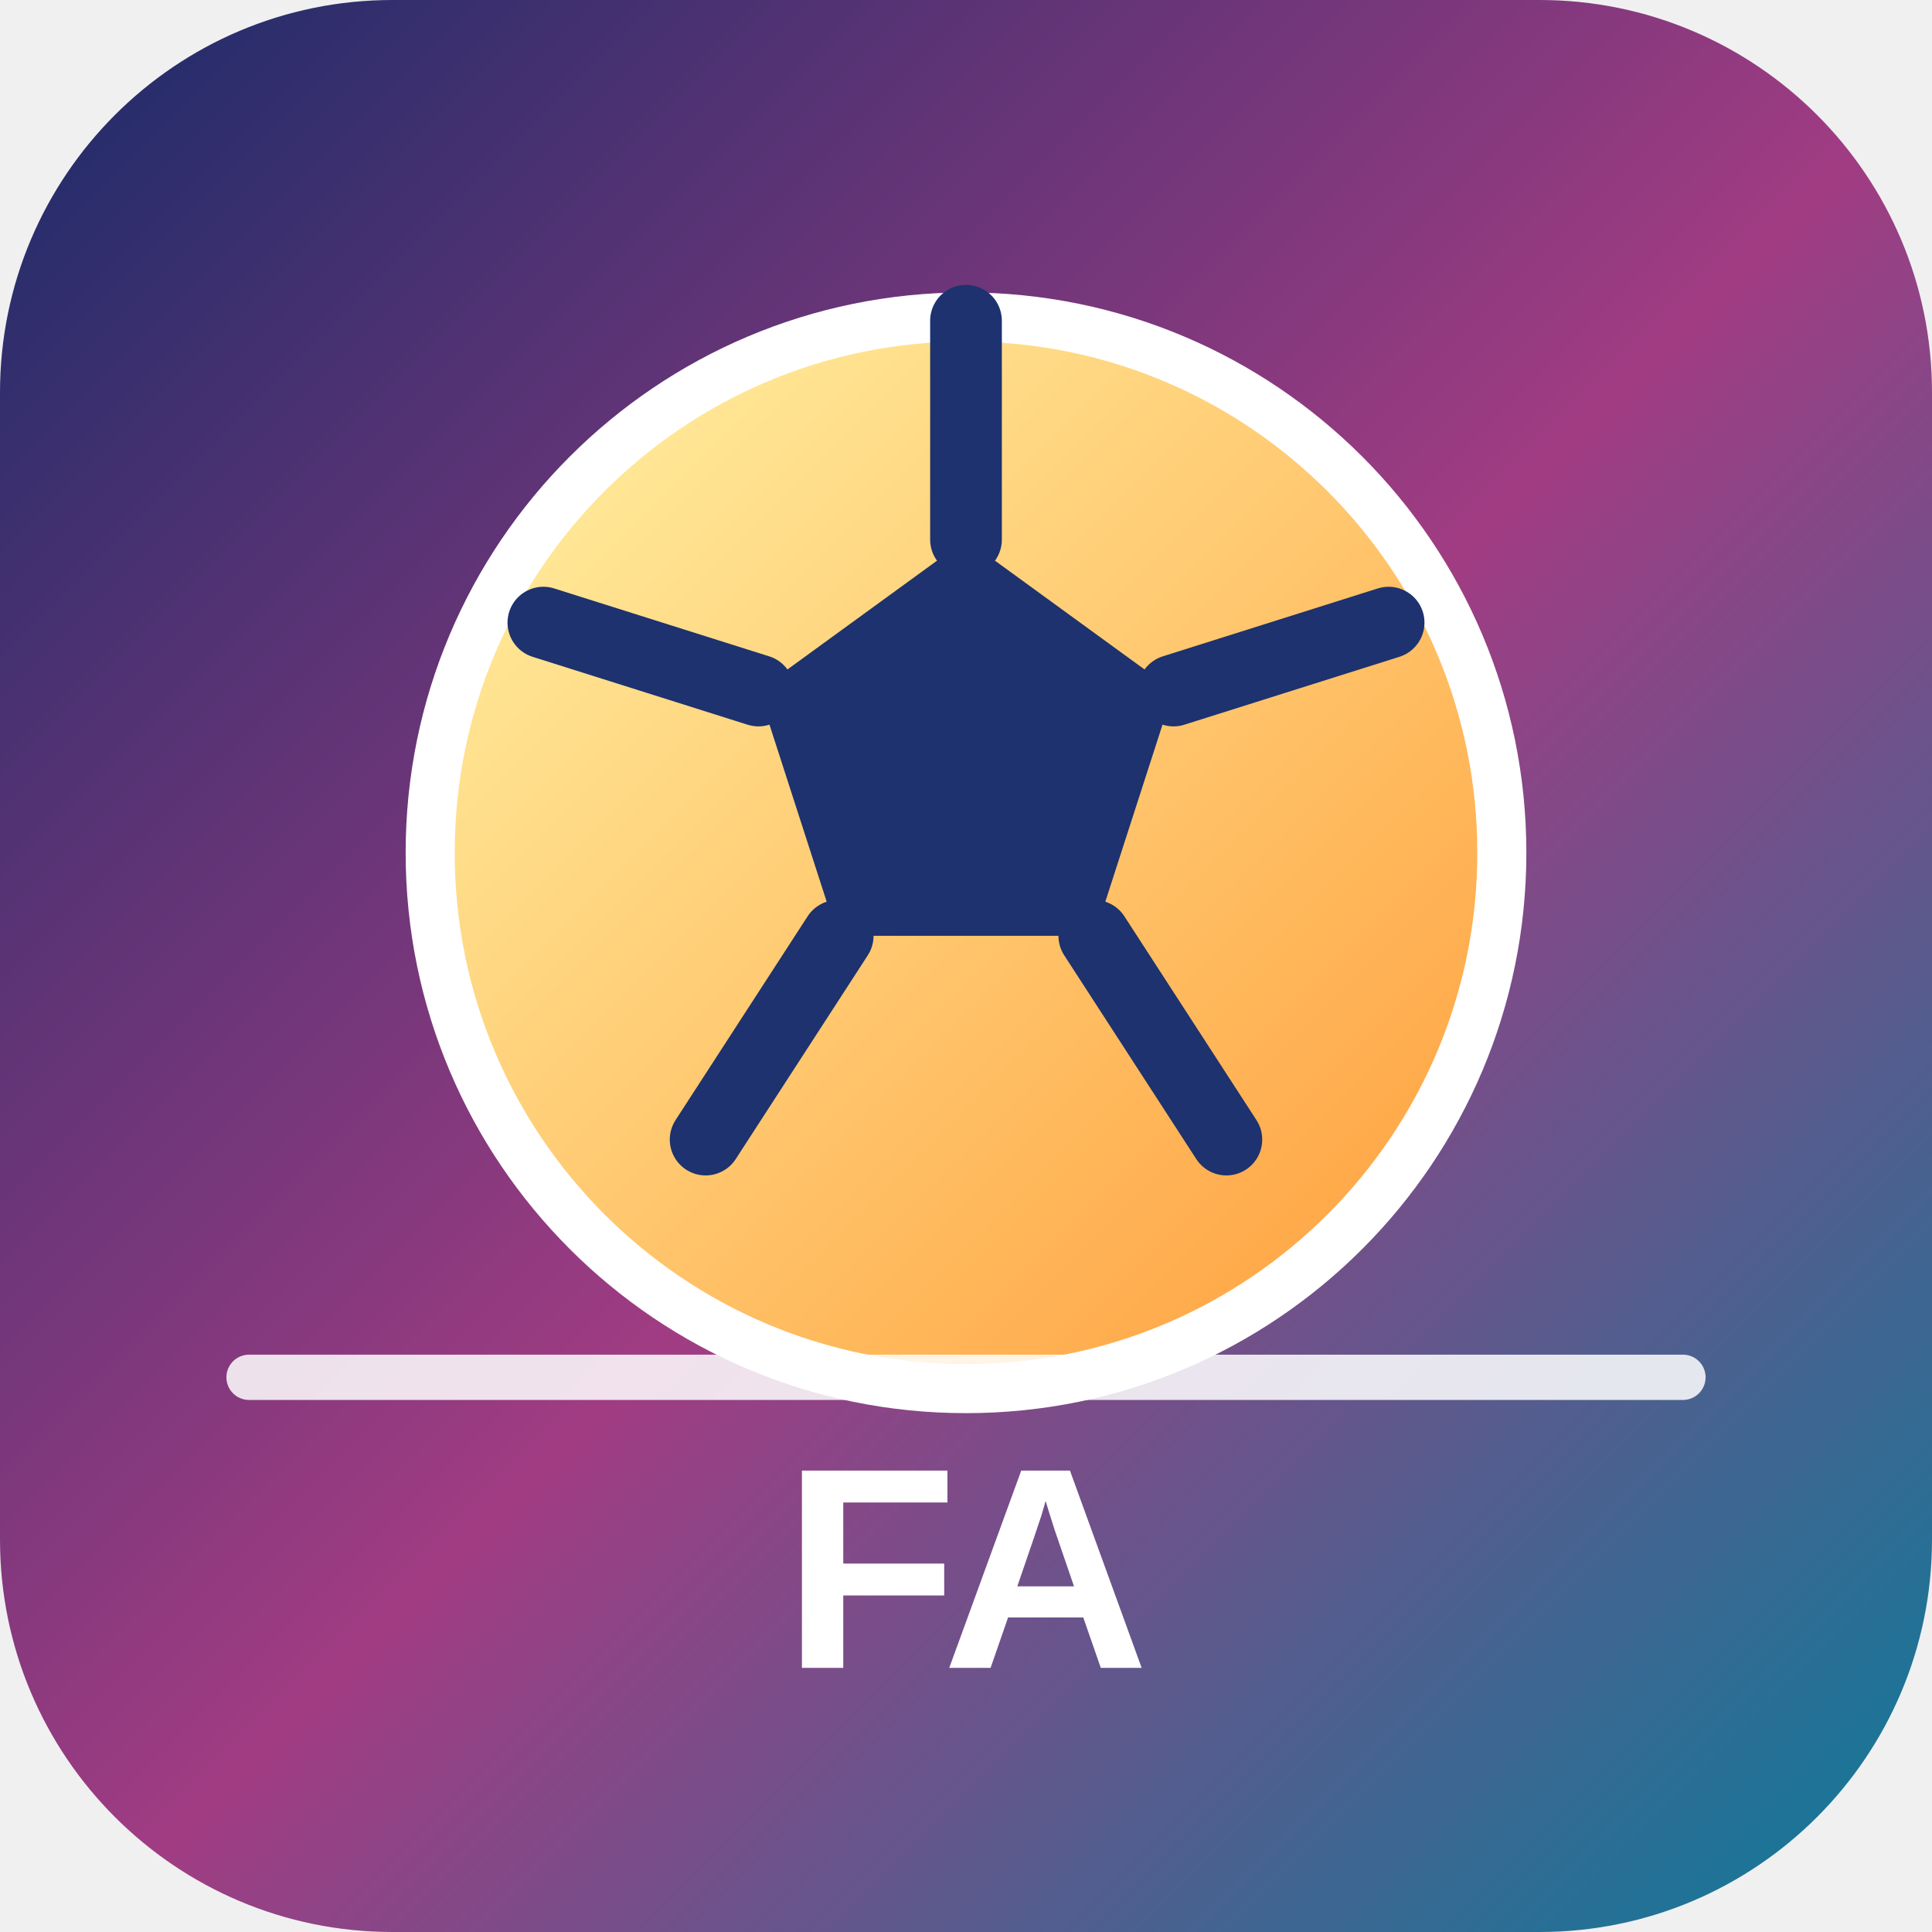
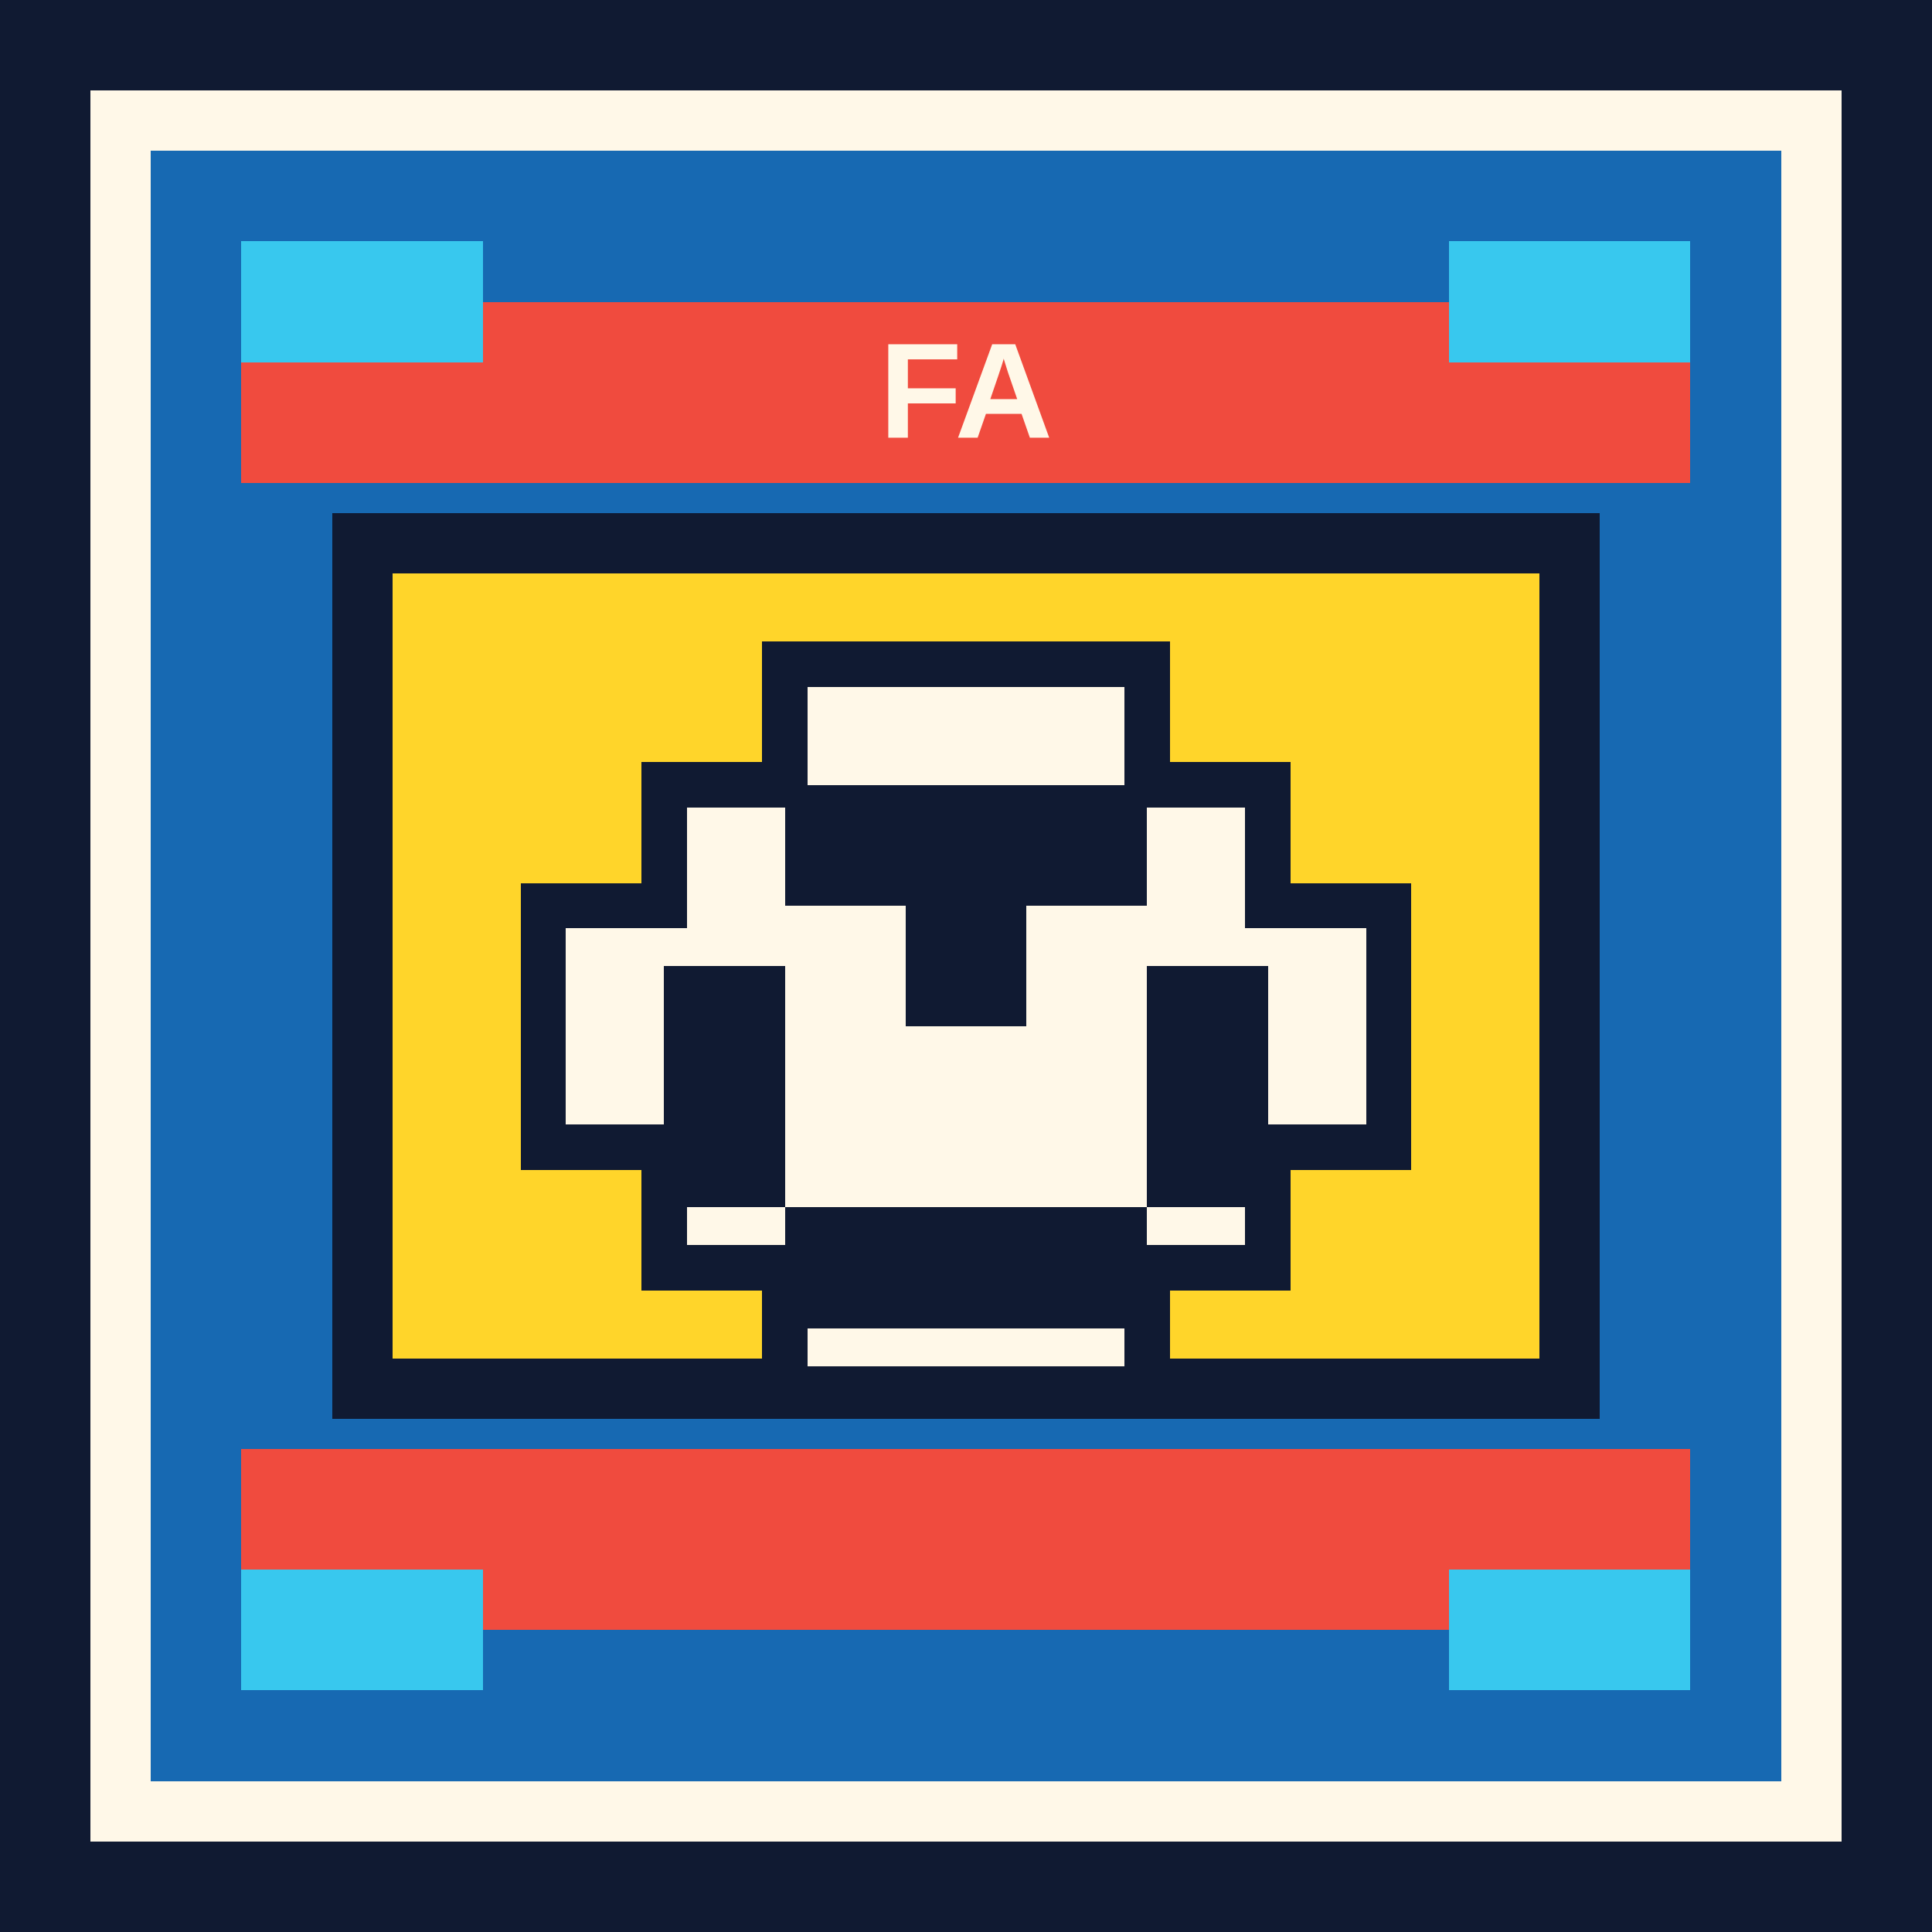
- <svg xmlns="http://www.w3.org/2000/svg" viewBox="0 0 512 512">
-   <defs>
-     <linearGradient id="bg" x1="0" y1="0" x2="1" y2="1">
-       <stop stop-color="#182b68" />
-       <stop offset=".52" stop-color="#a13c83" />
-       <stop offset="1" stop-color="#087d9a" />
-     </linearGradient>
-     <linearGradient id="ball" x1="0" y1="0" x2="1" y2="1">
-       <stop stop-color="#fff5a7" />
-       <stop offset="1" stop-color="#ff9b38" />
-     </linearGradient>
-   </defs>
-   <rect width="512" height="512" rx="104" fill="url(#bg)" />
-   <circle cx="256" cy="226" r="142" fill="url(#ball)" stroke="#fff" stroke-width="13" />
-   <path d="m256 143 55 40-21 65h-68l-21-65z" fill="#1d326e" />
-   <path d="m256 143 0-58m55 98 57-18m-78 83 35 54m-103-54-35 54m14-119-57-18" fill="none" stroke="#1d326e" stroke-width="19" stroke-linecap="round" />
-   <path d="M66 365h380" stroke="#fff" stroke-width="12" stroke-linecap="round" opacity=".85" />
-   <text x="256" y="442" text-anchor="middle" font-family="Arial,sans-serif" font-size="76" font-weight="900" fill="#fff">FA</text>
+ <svg xmlns="http://www.w3.org/2000/svg" viewBox="0 0 512 512" shape-rendering="crispEdges">
+   <rect width="512" height="512" fill="#101a32" />
+   <rect x="32" y="32" width="448" height="448" fill="#1769b2" stroke="#fff8e8" stroke-width="16" />
+   <path d="M64 80h384v48H64zM64 384h384v48H64z" fill="#f04b3e" />
+   <path d="M96 144h320v224H96z" fill="#ffd52a" stroke="#101a32" stroke-width="16" />
+   <path d="M208 176h96v32h32v32h32v64h-32v32h-32v32h-96v-32h-32v-32h-32v-64h32v-32h32z" fill="#fff8e8" stroke="#101a32" stroke-width="12" />
+   <path d="M208 208h96v32h-32v32h-32v-32h-32zM176 256h32v64h-32zM304 256h32v64h-32zM208 320h96v32h-96z" fill="#101a32" />
+   <path d="M64 64h64v32H64zM384 64h64v32h-64zM64 416h64v32H64zM384 416h64v32h-64z" fill="#38c8ee" />
+   <text x="256" y="116" text-anchor="middle" font-family="Arial,sans-serif" font-size="36" font-weight="900" fill="#fff8e8">FA</text>
</svg>
